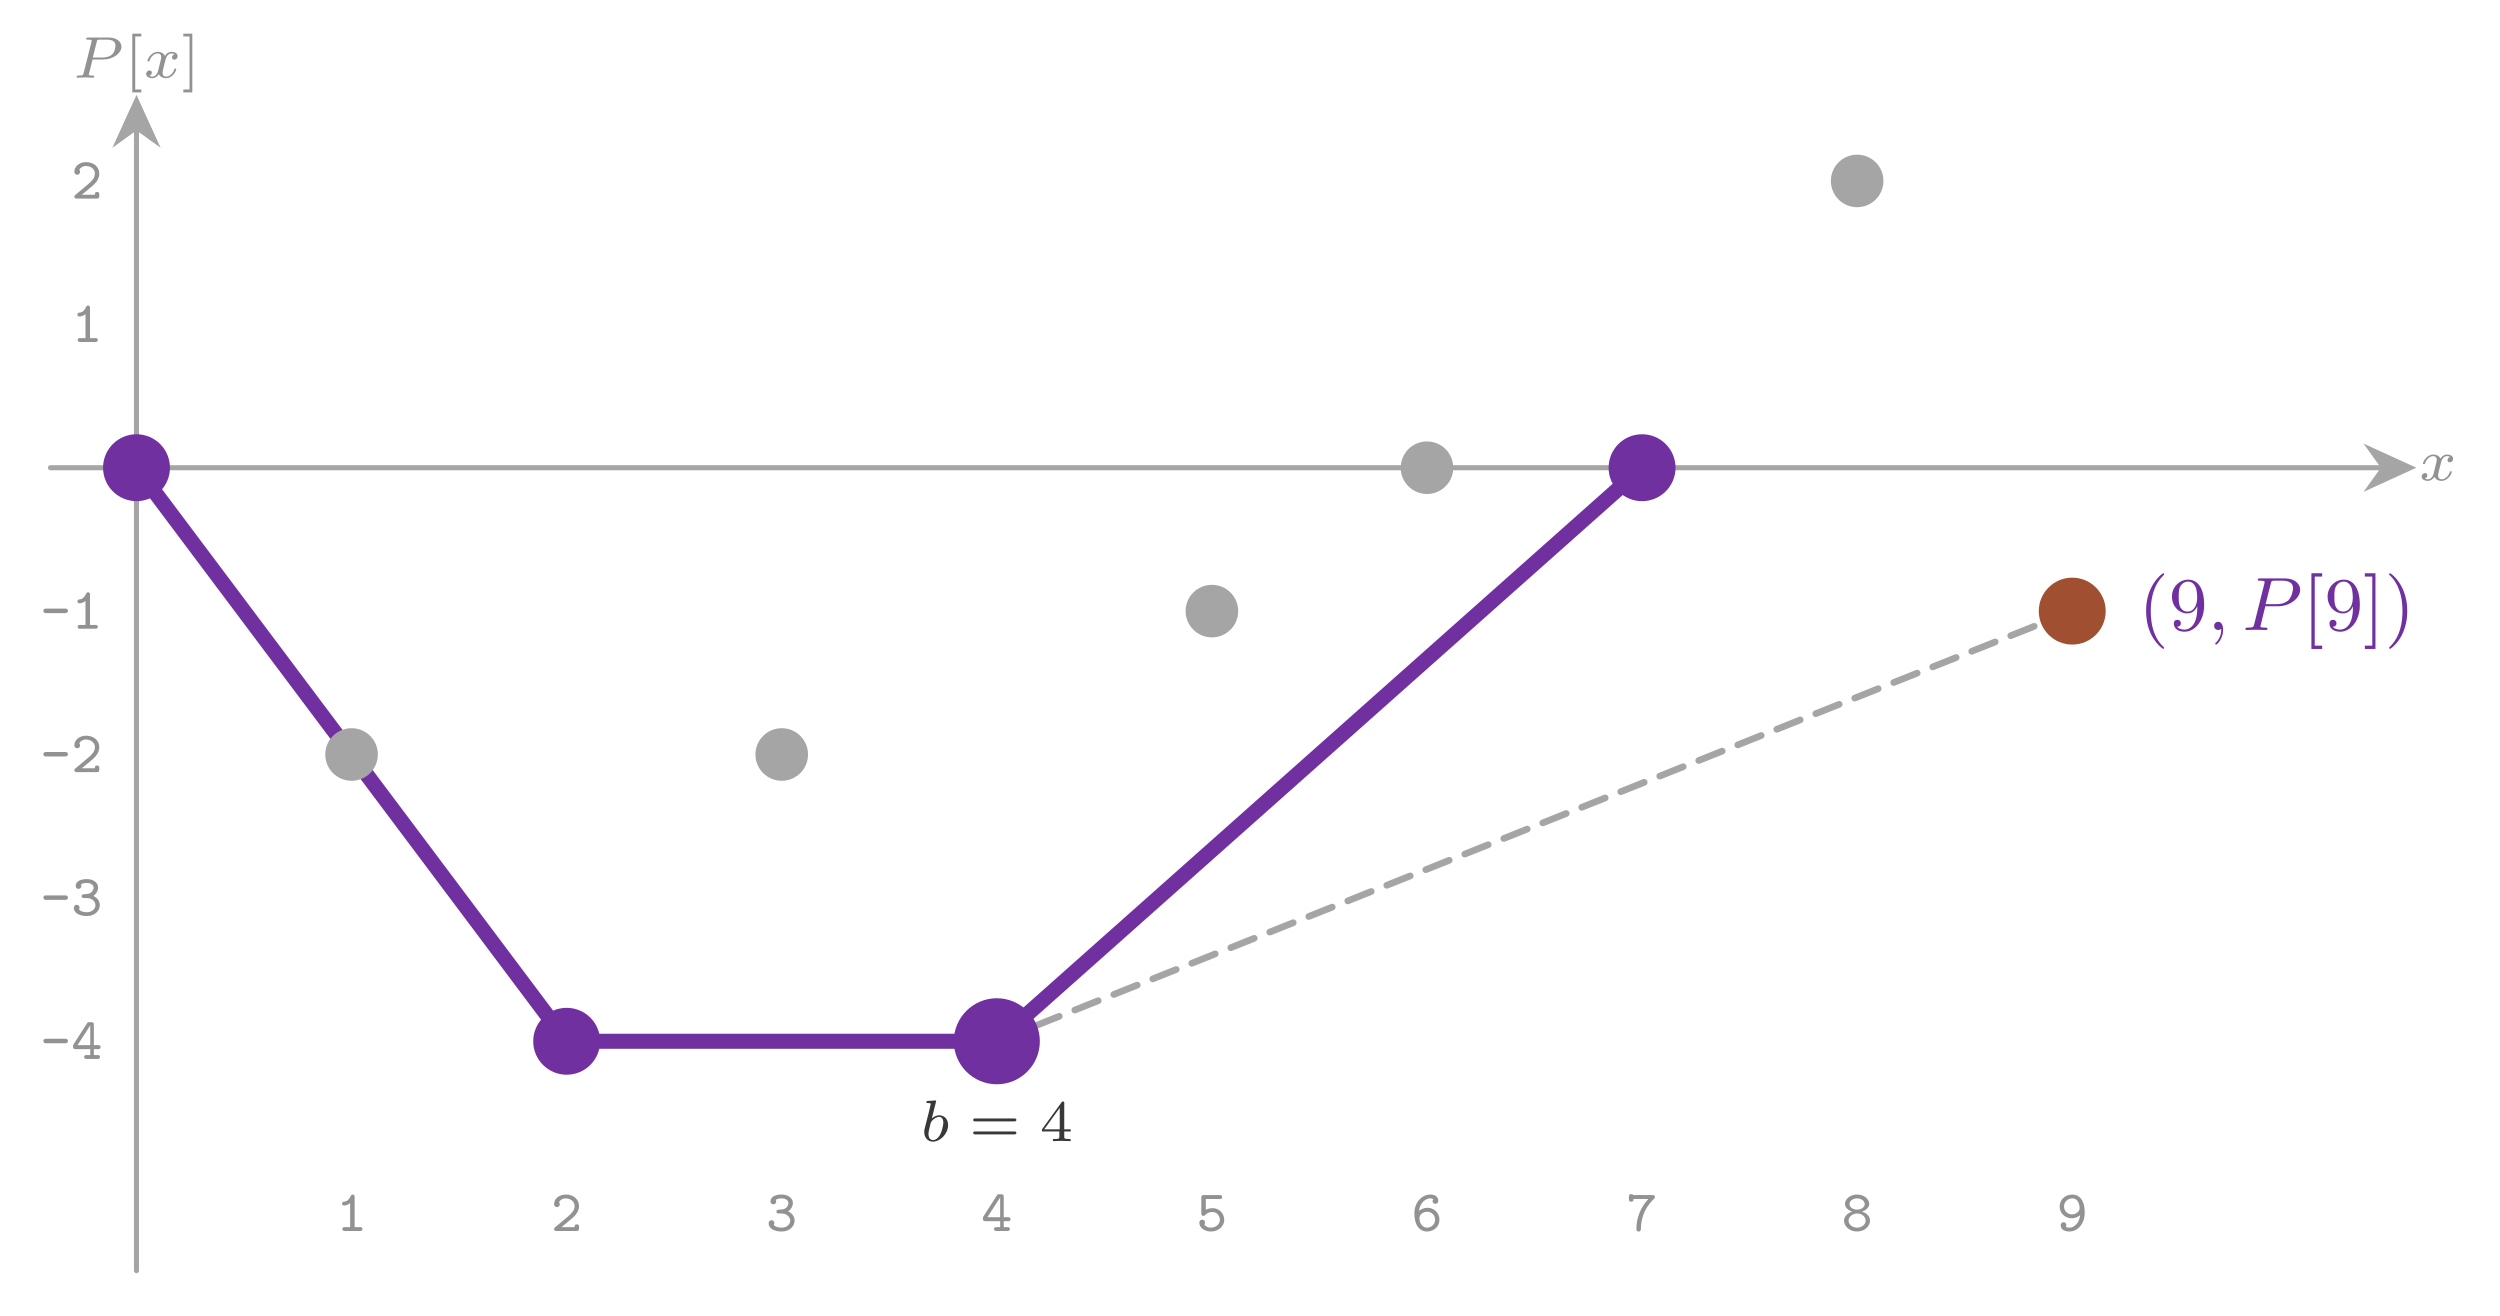
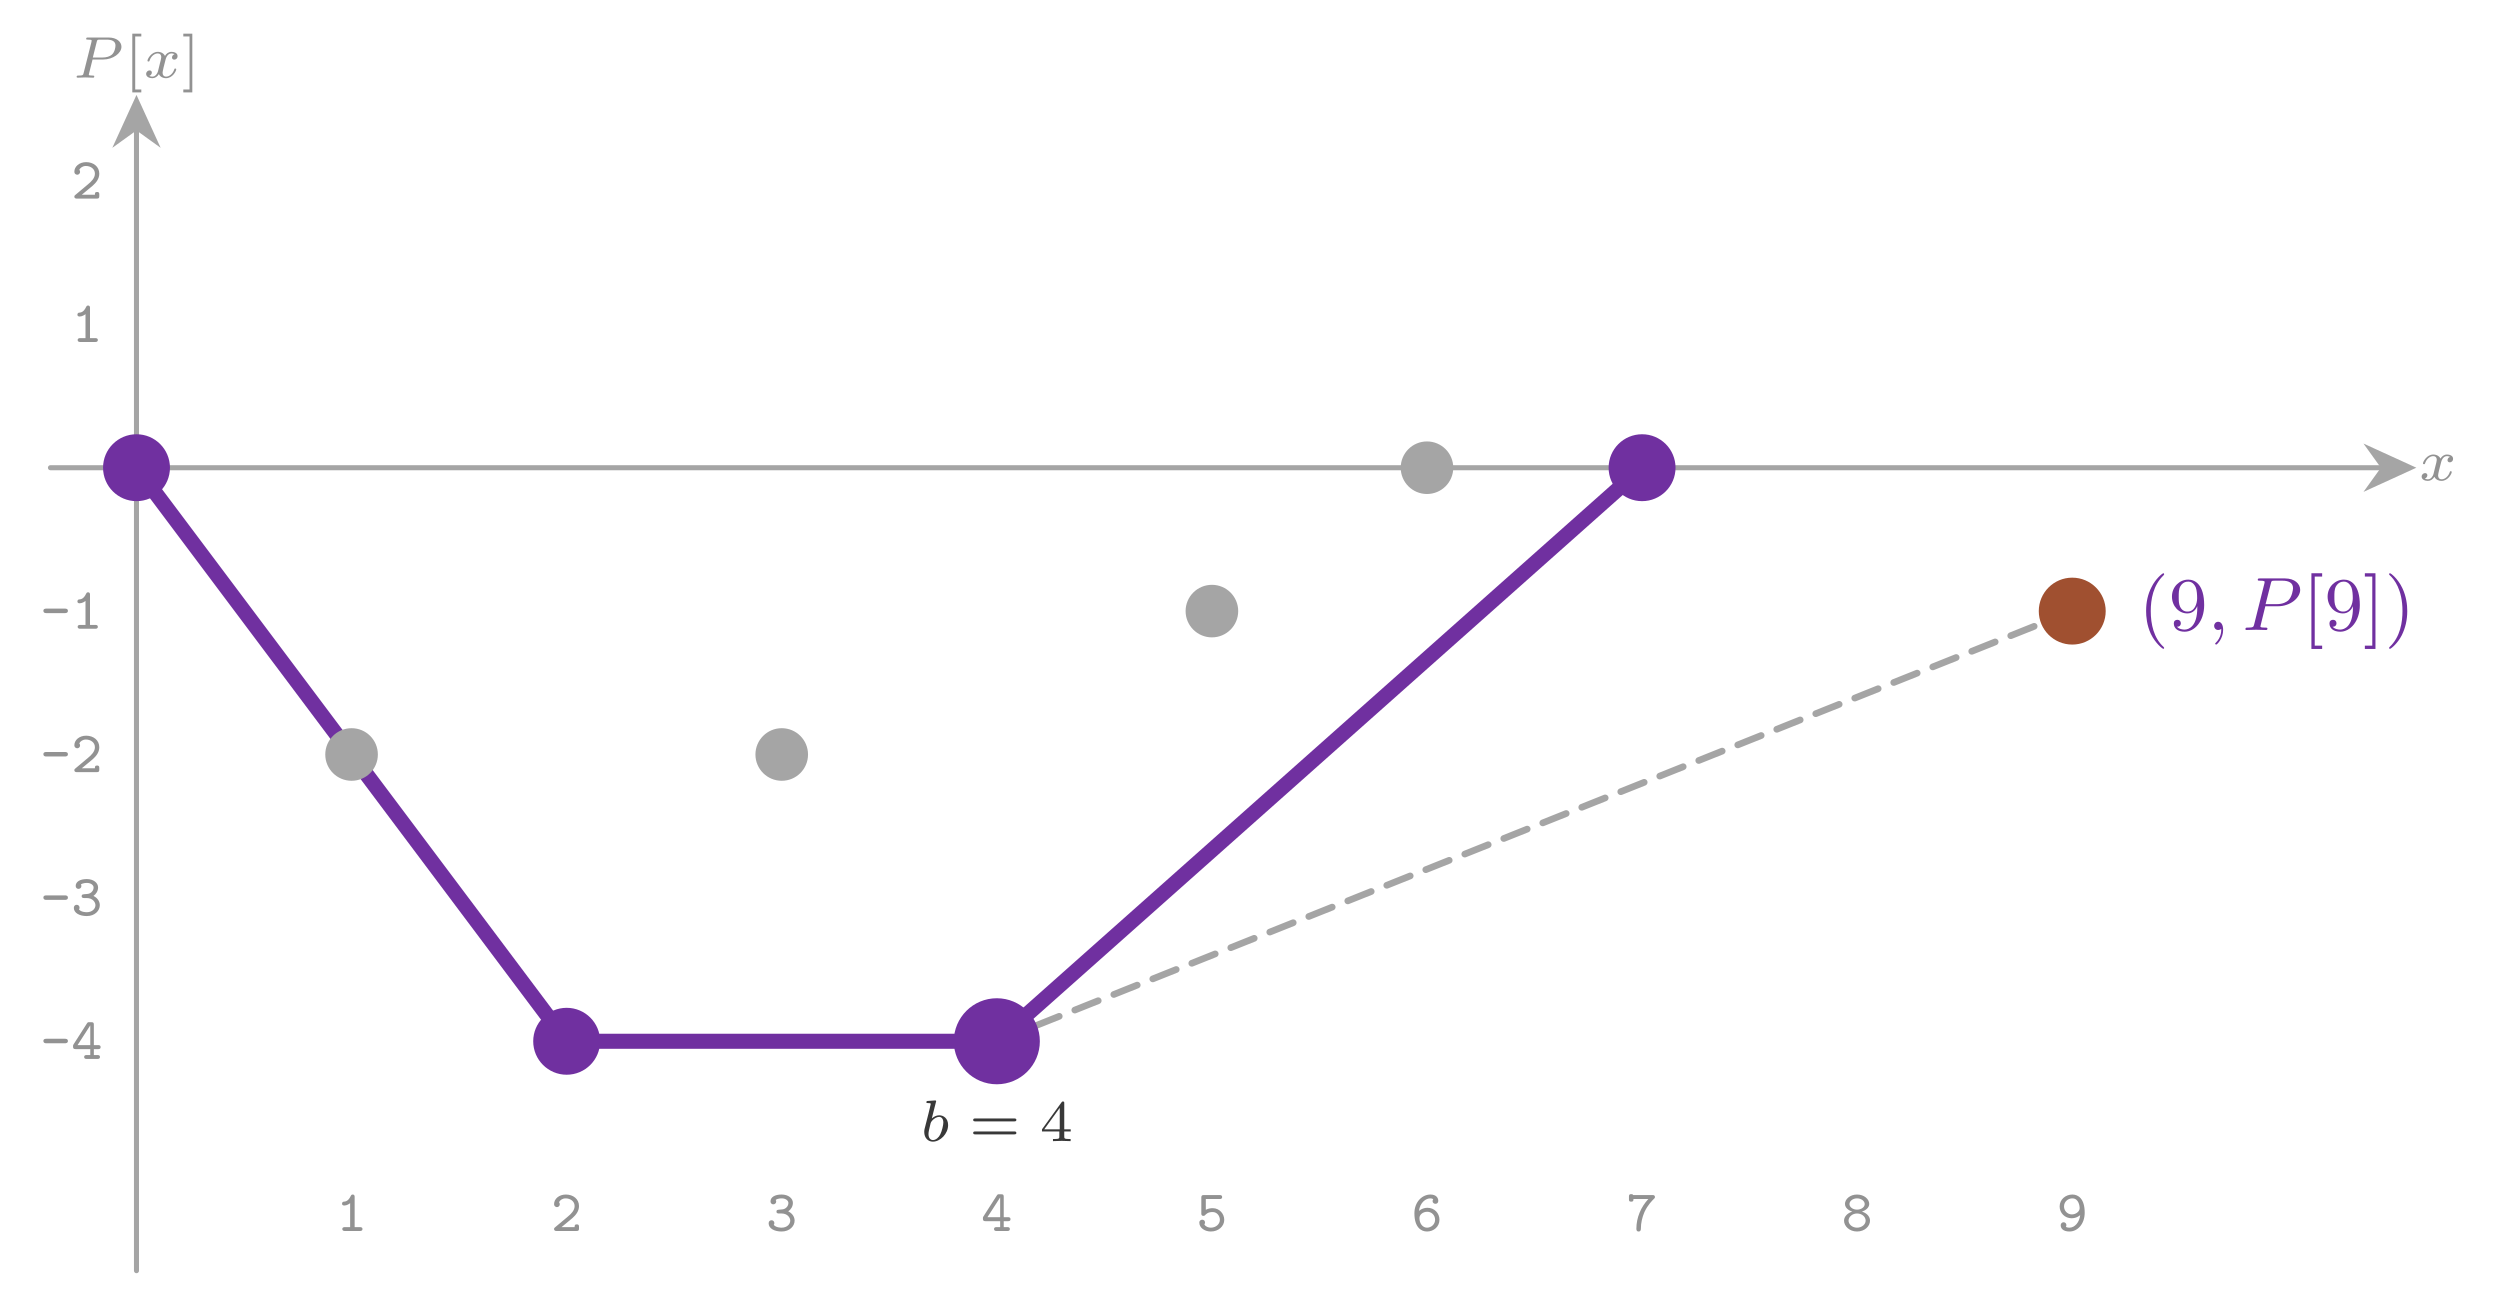
<svg xmlns="http://www.w3.org/2000/svg" xmlns:xlink="http://www.w3.org/1999/xlink" width="294.648pt" height="155.006pt" viewBox="0 0 294.648 155.006">
  <defs>
    <g>
      <g id="glyph-0-0">
        <path d="M 3.875 -0.984 C 3.875 -1.078 3.781 -1.078 3.766 -1.078 C 3.672 -1.078 3.656 -1.047 3.641 -0.969 C 3.484 -0.484 3.078 -0.125 2.688 -0.125 C 2.406 -0.125 2.266 -0.312 2.266 -0.578 C 2.266 -0.75 2.422 -1.391 2.625 -2.156 C 2.766 -2.688 3.078 -2.859 3.297 -2.859 C 3.297 -2.859 3.531 -2.859 3.672 -2.766 C 3.453 -2.703 3.375 -2.5 3.375 -2.375 C 3.375 -2.234 3.484 -2.125 3.641 -2.125 C 3.812 -2.125 4.031 -2.25 4.031 -2.547 C 4.031 -2.938 3.594 -3.047 3.312 -3.047 C 2.969 -3.047 2.688 -2.828 2.547 -2.562 C 2.422 -2.844 2.094 -3.047 1.703 -3.047 C 0.938 -3.047 0.484 -2.203 0.484 -2 C 0.484 -1.906 0.594 -1.906 0.609 -1.906 C 0.703 -1.906 0.703 -1.938 0.734 -2.016 C 0.906 -2.562 1.344 -2.859 1.688 -2.859 C 1.922 -2.859 2.109 -2.734 2.109 -2.406 C 2.109 -2.266 2.016 -1.922 1.953 -1.688 L 1.719 -0.734 C 1.656 -0.5 1.422 -0.125 1.078 -0.125 C 1.047 -0.125 0.844 -0.125 0.703 -0.219 C 0.984 -0.312 1 -0.562 1 -0.609 C 1 -0.75 0.891 -0.859 0.734 -0.859 C 0.531 -0.859 0.328 -0.688 0.328 -0.438 C 0.328 -0.094 0.719 0.062 1.062 0.062 C 1.375 0.062 1.656 -0.125 1.828 -0.422 C 2 -0.062 2.375 0.062 2.656 0.062 C 3.453 0.062 3.875 -0.797 3.875 -0.984 Z M 3.875 -0.984 " />
      </g>
      <g id="glyph-0-1">
        <path d="M 5.766 -3.641 C 5.766 -4.234 5.203 -4.734 4.25 -4.734 L 1.828 -4.734 C 1.703 -4.734 1.609 -4.734 1.609 -4.578 C 1.609 -4.484 1.688 -4.484 1.844 -4.484 C 1.953 -4.484 1.984 -4.484 2.109 -4.469 C 2.25 -4.453 2.25 -4.438 2.25 -4.375 C 2.25 -4.375 2.25 -4.312 2.234 -4.219 L 1.312 -0.562 C 1.25 -0.297 1.234 -0.25 0.703 -0.25 C 0.578 -0.25 0.484 -0.25 0.484 -0.094 C 0.484 -0.094 0.484 0 0.609 0 C 0.797 0 1.297 -0.031 1.5 -0.031 C 1.625 -0.031 1.859 -0.031 1.984 -0.016 C 2.125 -0.016 2.297 0 2.422 0 C 2.469 0 2.562 0 2.562 -0.156 C 2.562 -0.25 2.484 -0.25 2.344 -0.25 C 2.344 -0.25 2.203 -0.25 2.078 -0.266 C 1.922 -0.281 1.922 -0.297 1.922 -0.359 C 1.922 -0.359 1.922 -0.422 1.953 -0.516 L 2.359 -2.141 L 3.609 -2.141 C 4.781 -2.141 5.766 -2.891 5.766 -3.641 Z M 5.062 -3.797 C 5.062 -3.578 4.984 -3.031 4.641 -2.719 C 4.391 -2.5 4 -2.375 3.5 -2.375 L 2.391 -2.375 L 2.859 -4.25 C 2.922 -4.453 2.922 -4.484 3.219 -4.484 L 4.016 -4.484 C 4.672 -4.484 5.062 -4.281 5.062 -3.797 Z M 5.062 -3.797 " />
      </g>
      <g id="glyph-0-2">
        <path d="M 3.266 -1.891 C 3.266 -2.703 2.703 -3.047 2.219 -3.047 C 1.859 -3.047 1.562 -2.859 1.344 -2.672 L 1.828 -4.594 C 1.828 -4.609 1.859 -4.703 1.859 -4.703 C 1.859 -4.734 1.828 -4.797 1.75 -4.797 C 1.609 -4.797 1.031 -4.75 0.859 -4.734 C 0.797 -4.734 0.703 -4.719 0.703 -4.578 C 0.703 -4.484 0.797 -4.484 0.891 -4.484 C 1.219 -4.484 1.219 -4.438 1.219 -4.375 C 1.219 -4.328 1.156 -4.047 1.109 -3.891 L 0.953 -3.25 L 0.484 -1.406 C 0.453 -1.25 0.453 -1.156 0.453 -1.078 C 0.453 -0.375 0.906 0.062 1.469 0.062 C 2.344 0.062 3.266 -0.875 3.266 -1.891 Z M 2.703 -2.188 C 2.703 -1.906 2.547 -1.203 2.344 -0.797 C 2.188 -0.453 1.828 -0.125 1.484 -0.125 C 1.141 -0.125 0.953 -0.422 0.953 -0.828 C 0.953 -1.094 1.016 -1.328 1.203 -2.109 C 1.25 -2.234 1.25 -2.25 1.375 -2.406 C 1.641 -2.703 1.953 -2.859 2.203 -2.859 C 2.469 -2.859 2.703 -2.656 2.703 -2.188 Z M 2.703 -2.188 " />
      </g>
      <g id="glyph-1-0">
        <path d="M 2 1.734 L 2 1.391 L 1.281 1.391 L 1.281 -4.859 L 2 -4.859 L 2 -5.188 L 0.938 -5.188 L 0.938 1.734 Z M 2 1.734 " />
      </g>
      <g id="glyph-1-1">
        <path d="M 1.281 1.734 L 1.281 -5.188 L 0.219 -5.188 L 0.219 -4.859 L 0.953 -4.859 L 0.953 1.391 L 0.219 1.391 L 0.219 1.734 Z M 1.281 1.734 " />
      </g>
      <g id="glyph-1-2">
        <path d="M 5.578 -2.5 C 5.578 -2.672 5.406 -2.672 5.328 -2.672 L 0.734 -2.672 C 0.656 -2.672 0.484 -2.672 0.484 -2.5 C 0.484 -2.328 0.641 -2.328 0.75 -2.328 L 5.312 -2.328 C 5.422 -2.328 5.578 -2.328 5.578 -2.5 Z M 5.578 -0.969 C 5.578 -1.141 5.422 -1.141 5.312 -1.141 L 0.75 -1.141 C 0.641 -1.141 0.484 -1.141 0.484 -0.969 C 0.484 -0.797 0.656 -0.797 0.734 -0.797 L 5.328 -0.797 C 5.406 -0.797 5.578 -0.797 5.578 -0.969 Z M 5.578 -0.969 " />
      </g>
      <g id="glyph-1-3">
        <path d="M 3.656 -1.141 L 3.656 -1.391 L 2.891 -1.391 L 2.891 -4.469 C 2.891 -4.609 2.891 -4.672 2.734 -4.672 C 2.656 -4.672 2.625 -4.672 2.562 -4.562 L 0.266 -1.391 L 0.266 -1.141 L 2.312 -1.141 L 2.312 -0.562 C 2.312 -0.328 2.312 -0.25 1.75 -0.25 L 1.562 -0.25 L 1.562 0 L 2.594 -0.031 L 3.641 0 L 3.641 -0.25 L 3.453 -0.25 C 2.891 -0.25 2.891 -0.328 2.891 -0.562 L 2.891 -1.141 Z M 2.359 -1.391 L 0.531 -1.391 L 2.359 -3.922 Z M 2.359 -1.391 " />
      </g>
      <g id="glyph-2-0">
        <path d="M 3.281 -2.109 C 3.281 -2.375 3.016 -2.375 2.922 -2.375 L 0.734 -2.375 C 0.672 -2.375 0.391 -2.375 0.391 -2.125 C 0.391 -1.844 0.656 -1.844 0.734 -1.844 L 2.922 -1.844 C 3 -1.844 3.281 -1.844 3.281 -2.109 Z M 3.281 -2.109 " />
      </g>
      <g id="glyph-2-1">
        <path d="M 3.453 -1.391 C 3.453 -1.625 3.266 -1.625 3.156 -1.625 L 2.656 -1.625 L 2.656 -4.031 C 2.656 -4.266 2.594 -4.328 2.359 -4.328 L 2.141 -4.328 C 1.969 -4.328 1.938 -4.328 1.844 -4.188 L 0.266 -1.719 C 0.203 -1.625 0.203 -1.609 0.203 -1.469 C 0.203 -1.25 0.25 -1.156 0.5 -1.156 L 2.234 -1.156 L 2.234 -0.453 L 1.812 -0.453 C 1.703 -0.453 1.516 -0.453 1.516 -0.234 C 1.516 0 1.703 0 1.812 0 L 3.078 0 C 3.188 0 3.375 0 3.375 -0.234 C 3.375 -0.453 3.188 -0.453 3.078 -0.453 L 2.656 -0.453 L 2.656 -1.156 L 3.156 -1.156 C 3.266 -1.156 3.453 -1.156 3.453 -1.391 Z M 2.234 -1.625 L 0.734 -1.625 L 2.234 -3.953 Z M 2.234 -1.625 " />
      </g>
      <g id="glyph-2-2">
        <path d="M 3.359 -1.219 C 3.359 -1.594 3.156 -2.047 2.609 -2.312 C 2.922 -2.531 3.156 -2.891 3.156 -3.312 C 3.156 -3.844 2.625 -4.297 1.828 -4.297 C 1.016 -4.297 0.516 -3.984 0.516 -3.484 C 0.516 -3.266 0.672 -3.141 0.844 -3.141 C 1.031 -3.141 1.188 -3.281 1.188 -3.469 C 1.188 -3.578 1.156 -3.625 1.125 -3.656 C 1.344 -3.844 1.781 -3.844 1.844 -3.844 C 2.312 -3.844 2.625 -3.578 2.625 -3.312 C 2.625 -3.203 2.609 -2.953 2.359 -2.734 C 2.156 -2.562 1.969 -2.547 1.75 -2.531 C 1.344 -2.5 1.219 -2.5 1.219 -2.281 C 1.219 -2.062 1.422 -2.062 1.516 -2.062 L 1.812 -2.062 C 2.531 -2.062 2.844 -1.562 2.844 -1.219 C 2.844 -0.812 2.469 -0.391 1.828 -0.391 C 1.75 -0.391 1.156 -0.391 0.906 -0.719 L 0.906 -0.734 C 0.953 -0.797 0.953 -0.812 0.969 -0.891 C 0.969 -0.891 0.969 -0.906 0.969 -0.938 C 0.969 -1.109 0.844 -1.266 0.641 -1.266 C 0.469 -1.266 0.297 -1.156 0.297 -0.906 C 0.297 -0.297 0.969 0.062 1.828 0.062 C 2.781 0.062 3.359 -0.578 3.359 -1.219 Z M 3.359 -1.219 " />
      </g>
      <g id="glyph-2-3">
        <path d="M 3.297 -0.297 L 3.297 -0.484 C 3.297 -0.609 3.297 -0.781 3.031 -0.781 C 2.781 -0.781 2.781 -0.625 2.781 -0.453 L 1.234 -0.453 C 1.734 -0.891 2.297 -1.312 2.516 -1.516 C 2.922 -1.875 3.297 -2.328 3.297 -2.938 C 3.297 -3.766 2.609 -4.297 1.75 -4.297 C 0.922 -4.297 0.359 -3.766 0.359 -3.172 C 0.359 -2.875 0.609 -2.812 0.703 -2.812 C 0.844 -2.812 1.031 -2.922 1.031 -3.156 C 1.031 -3.234 1 -3.344 0.938 -3.391 C 1.062 -3.641 1.344 -3.844 1.719 -3.844 C 2.266 -3.844 2.781 -3.516 2.781 -2.938 C 2.781 -2.422 2.375 -2.016 1.953 -1.672 L 0.5 -0.453 C 0.406 -0.375 0.359 -0.344 0.359 -0.234 C 0.359 0 0.562 0 0.672 0 L 3 0 C 3.234 0 3.297 -0.062 3.297 -0.297 Z M 3.297 -0.297 " />
      </g>
      <g id="glyph-2-4">
        <path d="M 3.125 -0.234 C 3.125 -0.453 2.922 -0.453 2.812 -0.453 L 2.203 -0.453 L 2.203 -4 C 2.203 -4.109 2.203 -4.297 1.969 -4.297 C 1.828 -4.297 1.781 -4.203 1.75 -4.141 C 1.453 -3.5 1.125 -3.469 0.906 -3.453 C 0.812 -3.453 0.719 -3.359 0.719 -3.219 C 0.719 -3.141 0.75 -3 0.969 -3 C 1.297 -3 1.578 -3.203 1.672 -3.281 L 1.672 -0.453 L 1.062 -0.453 C 0.953 -0.453 0.75 -0.453 0.75 -0.234 C 0.75 0 0.969 0 1.062 0 L 2.812 0 C 2.922 0 3.125 0 3.125 -0.234 Z M 3.125 -0.234 " />
      </g>
      <g id="glyph-2-5">
        <path d="M 3.297 -1.312 C 3.297 -2.016 2.75 -2.688 1.938 -2.688 C 1.719 -2.688 1.422 -2.656 1.125 -2.5 L 1.125 -3.766 L 2.75 -3.766 C 2.859 -3.766 3.047 -3.766 3.047 -4 C 3.047 -4.234 2.859 -4.234 2.75 -4.234 L 0.891 -4.234 C 0.672 -4.234 0.594 -4.172 0.594 -3.938 L 0.594 -2.078 C 0.594 -1.969 0.594 -1.781 0.844 -1.781 C 0.953 -1.781 0.984 -1.812 1.047 -1.875 C 1.156 -1.984 1.359 -2.234 1.922 -2.234 C 2.469 -2.234 2.781 -1.75 2.781 -1.312 C 2.781 -0.797 2.297 -0.391 1.719 -0.391 C 1.438 -0.391 1.094 -0.5 0.953 -0.781 C 0.984 -0.797 1.031 -0.891 1.031 -1 C 1.031 -1.219 0.875 -1.328 0.703 -1.328 C 0.547 -1.328 0.359 -1.234 0.359 -0.984 C 0.359 -0.391 0.969 0.062 1.719 0.062 C 2.609 0.062 3.297 -0.547 3.297 -1.312 Z M 3.297 -1.312 " />
      </g>
      <g id="glyph-2-6">
        <path d="M 3.312 -1.328 C 3.312 -2.109 2.703 -2.734 1.906 -2.734 C 1.312 -2.734 0.938 -2.406 0.891 -2.359 C 1.031 -3.375 1.703 -3.844 2.234 -3.844 C 2.375 -3.844 2.5 -3.812 2.578 -3.75 C 2.547 -3.703 2.5 -3.625 2.5 -3.531 C 2.5 -3.359 2.625 -3.203 2.844 -3.203 C 3.047 -3.203 3.172 -3.344 3.172 -3.547 C 3.172 -3.922 2.906 -4.297 2.25 -4.297 C 1.297 -4.297 0.359 -3.453 0.359 -2.078 C 0.359 -0.406 1.172 0.062 1.844 0.062 C 2.625 0.062 3.312 -0.5 3.312 -1.328 Z M 2.797 -1.328 C 2.797 -0.781 2.344 -0.391 1.844 -0.391 C 1.344 -0.391 0.953 -0.859 0.953 -1.531 C 0.953 -1.938 1.375 -2.266 1.875 -2.266 C 2.375 -2.266 2.797 -1.875 2.797 -1.328 Z M 2.797 -1.328 " />
      </g>
      <g id="glyph-2-7">
        <path d="M 3.359 -4 C 3.359 -4.234 3.172 -4.234 3.062 -4.234 L 0.797 -4.234 C 0.75 -4.344 0.625 -4.344 0.562 -4.344 C 0.297 -4.344 0.297 -4.172 0.297 -4.047 L 0.297 -3.75 C 0.297 -3.609 0.297 -3.453 0.562 -3.453 C 0.828 -3.453 0.828 -3.609 0.828 -3.766 L 2.578 -3.766 C 1.703 -2.812 1.172 -1.578 1.172 -0.266 C 1.172 -0.188 1.172 0.062 1.438 0.062 C 1.688 0.062 1.703 -0.172 1.703 -0.281 C 1.703 -0.953 1.859 -1.609 2.125 -2.234 C 2.516 -3.078 3.047 -3.594 3.281 -3.828 C 3.344 -3.875 3.359 -3.922 3.359 -4 Z M 3.359 -4 " />
      </g>
      <g id="glyph-2-8">
        <path d="M 3.359 -1.219 C 3.359 -1.75 2.906 -2.141 2.406 -2.281 C 2.828 -2.422 3.266 -2.734 3.266 -3.188 C 3.266 -3.75 2.672 -4.297 1.828 -4.297 C 1 -4.297 0.406 -3.75 0.406 -3.188 C 0.406 -2.562 1.172 -2.312 1.266 -2.281 C 0.766 -2.141 0.297 -1.734 0.297 -1.219 C 0.297 -0.562 0.938 0.062 1.828 0.062 C 2.734 0.062 3.359 -0.562 3.359 -1.219 Z M 2.734 -3.172 C 2.734 -2.828 2.359 -2.516 1.828 -2.516 C 1.312 -2.516 0.938 -2.828 0.938 -3.172 C 0.938 -3.516 1.312 -3.844 1.828 -3.844 C 2.359 -3.844 2.734 -3.516 2.734 -3.172 Z M 2.844 -1.219 C 2.844 -0.781 2.406 -0.391 1.828 -0.391 C 1.25 -0.391 0.828 -0.797 0.828 -1.219 C 0.828 -1.672 1.281 -2.062 1.828 -2.062 C 2.391 -2.062 2.844 -1.688 2.844 -1.219 Z M 2.844 -1.219 " />
      </g>
      <g id="glyph-2-9">
        <path d="M 3.312 -2.156 C 3.312 -3.812 2.547 -4.297 1.859 -4.297 C 1.078 -4.297 0.359 -3.734 0.359 -2.891 C 0.359 -2.125 0.969 -1.5 1.766 -1.5 C 2.359 -1.5 2.734 -1.828 2.781 -1.875 C 2.688 -1.016 2.141 -0.391 1.516 -0.391 C 1.484 -0.391 1.25 -0.391 1.094 -0.484 C 1.094 -0.484 1.156 -0.578 1.156 -0.688 C 1.156 -0.859 1.031 -1.031 0.828 -1.031 C 0.625 -1.031 0.484 -0.875 0.484 -0.672 C 0.484 -0.297 0.781 0.062 1.516 0.062 C 2.469 0.062 3.312 -0.812 3.312 -2.156 Z M 2.719 -2.703 C 2.719 -2.281 2.266 -1.953 1.797 -1.953 C 1.281 -1.953 0.875 -2.375 0.875 -2.891 C 0.875 -3.469 1.359 -3.844 1.859 -3.844 C 2.625 -3.844 2.719 -2.891 2.719 -2.703 Z M 2.719 -2.703 " />
      </g>
      <g id="glyph-3-0">
        <path d="M 3.031 2.125 C 3.031 2.078 3.016 2.047 2.953 1.984 C 1.812 0.938 1.453 -0.672 1.453 -2.234 C 1.453 -3.609 1.734 -5.281 2.984 -6.469 C 3.016 -6.516 3.031 -6.531 3.031 -6.578 C 3.031 -6.641 3 -6.688 2.938 -6.688 C 2.828 -6.688 2.016 -6.031 1.547 -5.062 C 1.109 -4.219 0.906 -3.297 0.906 -2.234 C 0.906 -1.594 0.984 -0.578 1.469 0.469 C 2 1.562 2.828 2.219 2.938 2.219 C 3 2.219 3.031 2.188 3.031 2.125 Z M 3.031 2.125 " />
      </g>
      <g id="glyph-3-1">
        <path d="M 4.188 -2.938 C 4.188 -5.344 3.125 -5.938 2.312 -5.938 C 1.297 -5.938 0.391 -5.109 0.391 -3.938 C 0.391 -2.812 1.203 -1.953 2.203 -1.953 C 2.859 -1.953 3.219 -2.422 3.375 -2.812 L 3.375 -2.609 C 3.375 -0.438 2.391 -0.047 1.875 -0.047 C 1.672 -0.047 1.219 -0.094 0.984 -0.391 L 1.031 -0.391 C 1.094 -0.359 1.438 -0.438 1.438 -0.797 C 1.438 -1.031 1.281 -1.203 1.031 -1.203 C 0.781 -1.203 0.609 -1.047 0.609 -0.781 C 0.609 -0.188 1.094 0.203 1.891 0.203 C 3.031 0.203 4.188 -0.984 4.188 -2.938 Z M 3.359 -3.75 C 3.359 -3.094 3.062 -2.172 2.234 -2.172 C 2.078 -2.172 1.641 -2.172 1.359 -2.719 C 1.188 -3.062 1.188 -3.5 1.188 -3.922 C 1.188 -4.359 1.188 -4.797 1.375 -5.141 C 1.641 -5.594 2 -5.703 2.312 -5.703 C 2.922 -5.703 3.156 -5.094 3.203 -5 C 3.328 -4.672 3.359 -4.125 3.359 -3.75 Z M 3.359 -3.75 " />
      </g>
      <g id="glyph-3-2">
        <path d="M 2.328 2.234 L 2.328 1.844 L 1.453 1.844 L 1.453 -6.297 L 2.328 -6.297 L 2.328 -6.688 L 1.062 -6.688 L 1.062 2.234 Z M 2.328 2.234 " />
      </g>
      <g id="glyph-3-3">
        <path d="M 1.453 2.234 L 1.453 -6.688 L 0.203 -6.688 L 0.203 -6.297 L 1.078 -6.297 L 1.078 1.844 L 0.203 1.844 L 0.203 2.234 Z M 1.453 2.234 " />
      </g>
      <g id="glyph-3-4">
        <path d="M 2.656 -2.234 C 2.656 -2.969 2.547 -3.953 2.078 -4.938 C 1.562 -6.031 0.734 -6.688 0.625 -6.688 C 0.531 -6.688 0.516 -6.609 0.516 -6.578 C 0.516 -6.531 0.531 -6.516 0.594 -6.453 C 1.109 -5.984 2.094 -4.781 2.094 -2.234 C 2.094 -0.969 1.859 0.812 0.562 2.016 C 0.547 2.047 0.516 2.078 0.516 2.125 C 0.516 2.141 0.531 2.219 0.625 2.219 C 0.734 2.219 1.531 1.578 2.016 0.609 C 2.438 -0.25 2.656 -1.172 2.656 -2.234 Z M 2.656 -2.234 " />
      </g>
      <g id="glyph-4-0">
        <path d="M 1.844 -0.016 C 1.844 -0.562 1.641 -0.969 1.266 -0.969 C 0.969 -0.969 0.781 -0.734 0.781 -0.484 C 0.781 -0.234 0.969 0 1.266 0 C 1.391 0 1.531 -0.047 1.625 -0.141 C 1.625 0.156 1.625 0.875 0.969 1.516 C 0.906 1.562 0.906 1.578 0.906 1.609 C 0.906 1.672 0.969 1.719 1.031 1.719 C 1.125 1.719 1.844 1.031 1.844 -0.016 Z M 1.844 -0.016 " />
      </g>
      <g id="glyph-4-1">
        <path d="M 6.859 -4.734 C 6.859 -5.438 6.219 -6.078 5.062 -6.078 L 2.125 -6.078 C 1.953 -6.078 1.859 -6.078 1.859 -5.922 C 1.859 -5.812 1.938 -5.812 2.125 -5.812 C 2.156 -5.812 2.312 -5.812 2.453 -5.797 C 2.609 -5.766 2.672 -5.75 2.672 -5.656 C 2.672 -5.609 2.656 -5.578 2.641 -5.484 L 1.438 -0.672 C 1.359 -0.359 1.344 -0.281 0.672 -0.281 C 0.5 -0.281 0.406 -0.281 0.406 -0.109 C 0.406 -0.016 0.469 0 0.531 0 L 1.094 -0.016 L 1.672 -0.031 L 2.234 -0.016 L 2.812 0 C 2.875 0 3 0 3 -0.156 C 3 -0.281 2.906 -0.281 2.719 -0.281 C 2.688 -0.281 2.516 -0.281 2.375 -0.297 C 2.188 -0.328 2.172 -0.359 2.172 -0.438 C 2.172 -0.469 2.172 -0.484 2.219 -0.641 L 2.75 -2.797 L 4.234 -2.797 C 5.688 -2.797 6.859 -3.781 6.859 -4.734 Z M 6.016 -4.938 C 6.016 -4.75 5.906 -3.922 5.453 -3.484 C 5.25 -3.312 4.844 -3.047 4.078 -3.047 L 2.781 -3.047 L 3.391 -5.453 C 3.469 -5.781 3.484 -5.812 3.859 -5.812 L 4.766 -5.812 C 5.453 -5.812 6.016 -5.594 6.016 -4.938 Z M 6.016 -4.938 " />
      </g>
    </g>
    <clipPath id="clip-0">
      <path clip-rule="nonzero" d="M 0.766 29 L 219 29 L 219 148 L 0.766 148 Z M 0.766 29 " />
    </clipPath>
  </defs>
  <path fill="none" stroke-width="0.598" stroke-linecap="round" stroke-linejoin="miter" stroke="rgb(64.899%, 64.899%, 64.899%)" stroke-opacity="1" stroke-miterlimit="10" d="M -10.206 -0 L 266.435 -0 " transform="matrix(0.993628, 0, 0, -0.993628, 16.08658, 55.12451)" />
  <path fill-rule="nonzero" fill="rgb(64.899%, 64.899%, 64.899%)" fill-opacity="1" stroke-width="0.598" stroke-linecap="round" stroke-linejoin="miter" stroke="rgb(64.899%, 64.899%, 64.899%)" stroke-opacity="1" stroke-miterlimit="10" d="M 5.514 -0 L 0.863 2.126 L 2.392 -0 L 0.863 -2.127 Z M 5.514 -0 " transform="matrix(0.993628, 0, 0, -0.993628, 278.5956, 55.12451)" />
  <g fill="rgb(57.1%, 57.1%, 57.1%)" fill-opacity="1">
    <use xlink:href="#glyph-0-0" x="285.086" y="56.616" />
  </g>
  <path fill="none" stroke-width="0.598" stroke-linecap="round" stroke-linejoin="miter" stroke="rgb(64.899%, 64.899%, 64.899%)" stroke-opacity="1" stroke-miterlimit="10" d="M -0.001 -95.244 L -0.001 40.228 " transform="matrix(0.993628, 0, 0, -0.993628, 16.08658, 55.12451)" />
  <path fill-rule="nonzero" fill="rgb(64.899%, 64.899%, 64.899%)" fill-opacity="1" stroke-width="0.598" stroke-linecap="round" stroke-linejoin="miter" stroke="rgb(64.899%, 64.899%, 64.899%)" stroke-opacity="1" stroke-miterlimit="10" d="M 5.515 0.001 L 0.86 2.127 L 2.393 0.001 L 0.86 -2.126 Z M 5.515 0.001 " transform="matrix(0, -0.993628, -0.993628, 0, 16.08658, 17.38171)" />
  <g fill="rgb(57.1%, 57.1%, 57.1%)" fill-opacity="1">
    <use xlink:href="#glyph-0-1" x="8.548" y="9.156" />
  </g>
  <g fill="rgb(57.1%, 57.1%, 57.1%)" fill-opacity="1">
    <use xlink:href="#glyph-1-0" x="14.655" y="9.156" />
  </g>
  <g fill="rgb(57.1%, 57.1%, 57.1%)" fill-opacity="1">
    <use xlink:href="#glyph-0-0" x="16.896" y="9.156" />
  </g>
  <g fill="rgb(57.1%, 57.1%, 57.1%)" fill-opacity="1">
    <use xlink:href="#glyph-1-1" x="21.385" y="9.156" />
  </g>
  <g fill="rgb(57.1%, 57.1%, 57.1%)" fill-opacity="1">
    <use xlink:href="#glyph-2-0" x="4.723" y="124.803" />
    <use xlink:href="#glyph-2-1" x="8.405" y="124.803" />
  </g>
  <g fill="rgb(57.1%, 57.1%, 57.1%)" fill-opacity="1">
    <use xlink:href="#glyph-2-0" x="4.723" y="107.904" />
    <use xlink:href="#glyph-2-2" x="8.405" y="107.904" />
  </g>
  <g fill="rgb(57.1%, 57.1%, 57.1%)" fill-opacity="1">
    <use xlink:href="#glyph-2-0" x="4.723" y="91.004" />
    <use xlink:href="#glyph-2-3" x="8.405" y="91.004" />
  </g>
  <g fill="rgb(57.1%, 57.1%, 57.1%)" fill-opacity="1">
    <use xlink:href="#glyph-2-0" x="4.723" y="74.105" />
    <use xlink:href="#glyph-2-4" x="8.405" y="74.105" />
  </g>
  <g fill="rgb(57.1%, 57.1%, 57.1%)" fill-opacity="1">
    <use xlink:href="#glyph-2-4" x="8.405" y="40.306" />
  </g>
  <g fill="rgb(57.1%, 57.1%, 57.1%)" fill-opacity="1">
    <use xlink:href="#glyph-2-3" x="8.405" y="23.406" />
  </g>
  <g clip-path="url(#clip-0)">
    <path fill="none" stroke-width="1.793" stroke-linecap="round" stroke-linejoin="miter" stroke="rgb(43.921%, 18.825%, 62.746%)" stroke-opacity="1" stroke-miterlimit="10" d="M -0.001 -0 L 51.024 -68.032 L 102.048 -68.032 L 178.586 -0 " transform="matrix(0.993628, 0, 0, -0.993628, 16.08658, 55.12451)" />
  </g>
  <path fill="none" stroke-width="0.797" stroke-linecap="round" stroke-linejoin="miter" stroke="rgb(64.899%, 64.899%, 64.899%)" stroke-opacity="1" stroke-dasharray="2.989 1.993" stroke-miterlimit="10" d="M 102.048 -68.032 L 229.611 -17.007 " transform="matrix(0.993628, 0, 0, -0.993628, 16.08658, 55.12451)" />
  <path fill-rule="nonzero" fill="rgb(64.899%, 64.899%, 64.899%)" fill-opacity="1" d="M 19.184 55.125 C 19.184 53.414 17.797 52.027 16.086 52.027 C 14.375 52.027 12.988 53.414 12.988 55.125 C 12.988 56.836 14.375 58.223 16.086 58.223 C 17.797 58.223 19.184 56.836 19.184 55.125 Z M 19.184 55.125 " />
  <path fill-rule="nonzero" fill="rgb(64.899%, 64.899%, 64.899%)" fill-opacity="1" d="M 44.535 88.926 C 44.535 87.211 43.148 85.824 41.438 85.824 C 39.727 85.824 38.336 87.211 38.336 88.926 C 38.336 90.637 39.727 92.023 41.438 92.023 C 43.148 92.023 44.535 90.637 44.535 88.926 Z M 44.535 88.926 " />
  <path fill-rule="nonzero" fill="rgb(64.899%, 64.899%, 64.899%)" fill-opacity="1" d="M 69.883 122.723 C 69.883 121.012 68.496 119.625 66.785 119.625 C 65.074 119.625 63.688 121.012 63.688 122.723 C 63.688 124.434 65.074 125.82 66.785 125.82 C 68.496 125.82 69.883 124.434 69.883 122.723 Z M 69.883 122.723 " />
  <path fill-rule="nonzero" fill="rgb(64.899%, 64.899%, 64.899%)" fill-opacity="1" d="M 95.234 88.926 C 95.234 87.211 93.848 85.824 92.137 85.824 C 90.426 85.824 89.035 87.211 89.035 88.926 C 89.035 90.637 90.426 92.023 92.137 92.023 C 93.848 92.023 95.234 90.637 95.234 88.926 Z M 95.234 88.926 " />
  <path fill-rule="nonzero" fill="rgb(64.899%, 64.899%, 64.899%)" fill-opacity="1" d="M 120.582 122.723 C 120.582 121.012 119.195 119.625 117.484 119.625 C 115.773 119.625 114.387 121.012 114.387 122.723 C 114.387 124.434 115.773 125.82 117.484 125.82 C 119.195 125.82 120.582 124.434 120.582 122.723 Z M 120.582 122.723 " />
  <path fill-rule="nonzero" fill="rgb(64.899%, 64.899%, 64.899%)" fill-opacity="1" d="M 145.934 72.023 C 145.934 70.312 144.547 68.926 142.836 68.926 C 141.125 68.926 139.734 70.312 139.734 72.023 C 139.734 73.734 141.125 75.121 142.836 75.121 C 144.547 75.121 145.934 73.734 145.934 72.023 Z M 145.934 72.023 " />
  <path fill-rule="nonzero" fill="rgb(64.899%, 64.899%, 64.899%)" fill-opacity="1" d="M 171.281 55.125 C 171.281 53.414 169.895 52.027 168.184 52.027 C 166.473 52.027 165.086 53.414 165.086 55.125 C 165.086 56.836 166.473 58.223 168.184 58.223 C 169.895 58.223 171.281 56.836 171.281 55.125 Z M 171.281 55.125 " />
  <path fill-rule="nonzero" fill="rgb(64.899%, 64.899%, 64.899%)" fill-opacity="1" d="M 196.633 55.125 C 196.633 53.414 195.246 52.027 193.535 52.027 C 191.824 52.027 190.434 53.414 190.434 55.125 C 190.434 56.836 191.824 58.223 193.535 58.223 C 195.246 58.223 196.633 56.836 196.633 55.125 Z M 196.633 55.125 " />
-   <path fill-rule="nonzero" fill="rgb(64.899%, 64.899%, 64.899%)" fill-opacity="1" d="M 221.98 21.324 C 221.98 19.613 220.594 18.227 218.883 18.227 C 217.172 18.227 215.785 19.613 215.785 21.324 C 215.785 23.035 217.172 24.422 218.883 24.422 C 220.594 24.422 221.98 23.035 221.98 21.324 Z M 221.98 21.324 " />
  <path fill-rule="nonzero" fill="rgb(43.921%, 18.825%, 62.746%)" fill-opacity="1" d="M 20.031 55.125 C 20.031 52.945 18.266 51.18 16.086 51.18 C 13.91 51.18 12.145 52.945 12.145 55.125 C 12.145 57.301 13.91 59.066 16.086 59.066 C 18.266 59.066 20.031 57.301 20.031 55.125 Z M 20.031 55.125 " />
  <path fill-rule="nonzero" fill="rgb(43.921%, 18.825%, 62.746%)" fill-opacity="1" d="M 70.73 122.723 C 70.73 120.547 68.965 118.781 66.785 118.781 C 64.609 118.781 62.844 120.547 62.844 122.723 C 62.844 124.902 64.609 126.668 66.785 126.668 C 68.965 126.668 70.73 124.902 70.73 122.723 Z M 70.73 122.723 " />
  <path fill-rule="nonzero" fill="rgb(43.921%, 18.825%, 62.746%)" fill-opacity="1" d="M 197.477 55.125 C 197.477 52.945 195.711 51.18 193.535 51.18 C 191.355 51.18 189.59 52.945 189.59 55.125 C 189.59 57.301 191.355 59.066 193.535 59.066 C 195.711 59.066 197.477 57.301 197.477 55.125 Z M 197.477 55.125 " />
  <path fill-rule="nonzero" fill="rgb(43.921%, 18.825%, 62.746%)" fill-opacity="1" d="M 122.555 122.723 C 122.555 119.922 120.285 117.652 117.484 117.652 C 114.684 117.652 112.414 119.922 112.414 122.723 C 112.414 125.523 114.684 127.793 117.484 127.793 C 120.285 127.793 122.555 125.523 122.555 122.723 Z M 122.555 122.723 " />
  <path fill-rule="nonzero" fill="rgb(62.746%, 31.374%, 18.825%)" fill-opacity="1" d="M 248.176 72.023 C 248.176 69.848 246.41 68.082 244.234 68.082 C 242.055 68.082 240.289 69.848 240.289 72.023 C 240.289 74.203 242.055 75.969 244.234 75.969 C 246.41 75.969 248.176 74.203 248.176 72.023 Z M 248.176 72.023 " />
  <g fill="rgb(43.921%, 18.825%, 62.746%)" fill-opacity="1">
    <use xlink:href="#glyph-3-0" x="252.033" y="74.251" />
    <use xlink:href="#glyph-3-1" x="255.594" y="74.251" />
  </g>
  <g fill="rgb(43.921%, 18.825%, 62.746%)" fill-opacity="1">
    <use xlink:href="#glyph-4-0" x="260.172" y="74.251" />
  </g>
  <g fill="rgb(43.921%, 18.825%, 62.746%)" fill-opacity="1">
    <use xlink:href="#glyph-4-1" x="264.239" y="74.251" />
  </g>
  <g fill="rgb(43.921%, 18.825%, 62.746%)" fill-opacity="1">
    <use xlink:href="#glyph-3-2" x="271.359" y="74.251" />
  </g>
  <g fill="rgb(43.921%, 18.825%, 62.746%)" fill-opacity="1">
    <use xlink:href="#glyph-3-1" x="273.939" y="74.251" />
    <use xlink:href="#glyph-3-3" x="278.517" y="74.251" />
    <use xlink:href="#glyph-3-4" x="281.061" y="74.251" />
  </g>
  <g fill="rgb(21.999%, 21.999%, 21.999%)" fill-opacity="1">
    <use xlink:href="#glyph-0-2" x="108.478" y="134.493" />
  </g>
  <g fill="rgb(21.999%, 21.999%, 21.999%)" fill-opacity="1">
    <use xlink:href="#glyph-1-2" x="114.211" y="134.493" />
  </g>
  <g fill="rgb(21.999%, 21.999%, 21.999%)" fill-opacity="1">
    <use xlink:href="#glyph-1-3" x="122.541" y="134.493" />
  </g>
  <g fill="rgb(57.1%, 57.1%, 57.1%)" fill-opacity="1">
    <use xlink:href="#glyph-2-4" x="39.595" y="145.083" />
  </g>
  <g fill="rgb(57.1%, 57.1%, 57.1%)" fill-opacity="1">
    <use xlink:href="#glyph-2-3" x="64.944" y="145.083" />
  </g>
  <g fill="rgb(57.1%, 57.1%, 57.1%)" fill-opacity="1">
    <use xlink:href="#glyph-2-2" x="90.294" y="145.083" />
  </g>
  <g fill="rgb(57.1%, 57.1%, 57.1%)" fill-opacity="1">
    <use xlink:href="#glyph-2-1" x="115.643" y="145.083" />
  </g>
  <g fill="rgb(57.1%, 57.1%, 57.1%)" fill-opacity="1">
    <use xlink:href="#glyph-2-5" x="140.992" y="145.083" />
  </g>
  <g fill="rgb(57.1%, 57.1%, 57.1%)" fill-opacity="1">
    <use xlink:href="#glyph-2-6" x="166.342" y="145.083" />
  </g>
  <g fill="rgb(57.1%, 57.1%, 57.1%)" fill-opacity="1">
    <use xlink:href="#glyph-2-7" x="191.69" y="145.083" />
  </g>
  <g fill="rgb(57.1%, 57.1%, 57.1%)" fill-opacity="1">
    <use xlink:href="#glyph-2-8" x="217.04" y="145.083" />
  </g>
  <g fill="rgb(57.1%, 57.1%, 57.1%)" fill-opacity="1">
    <use xlink:href="#glyph-2-9" x="242.389" y="145.083" />
  </g>
</svg>
